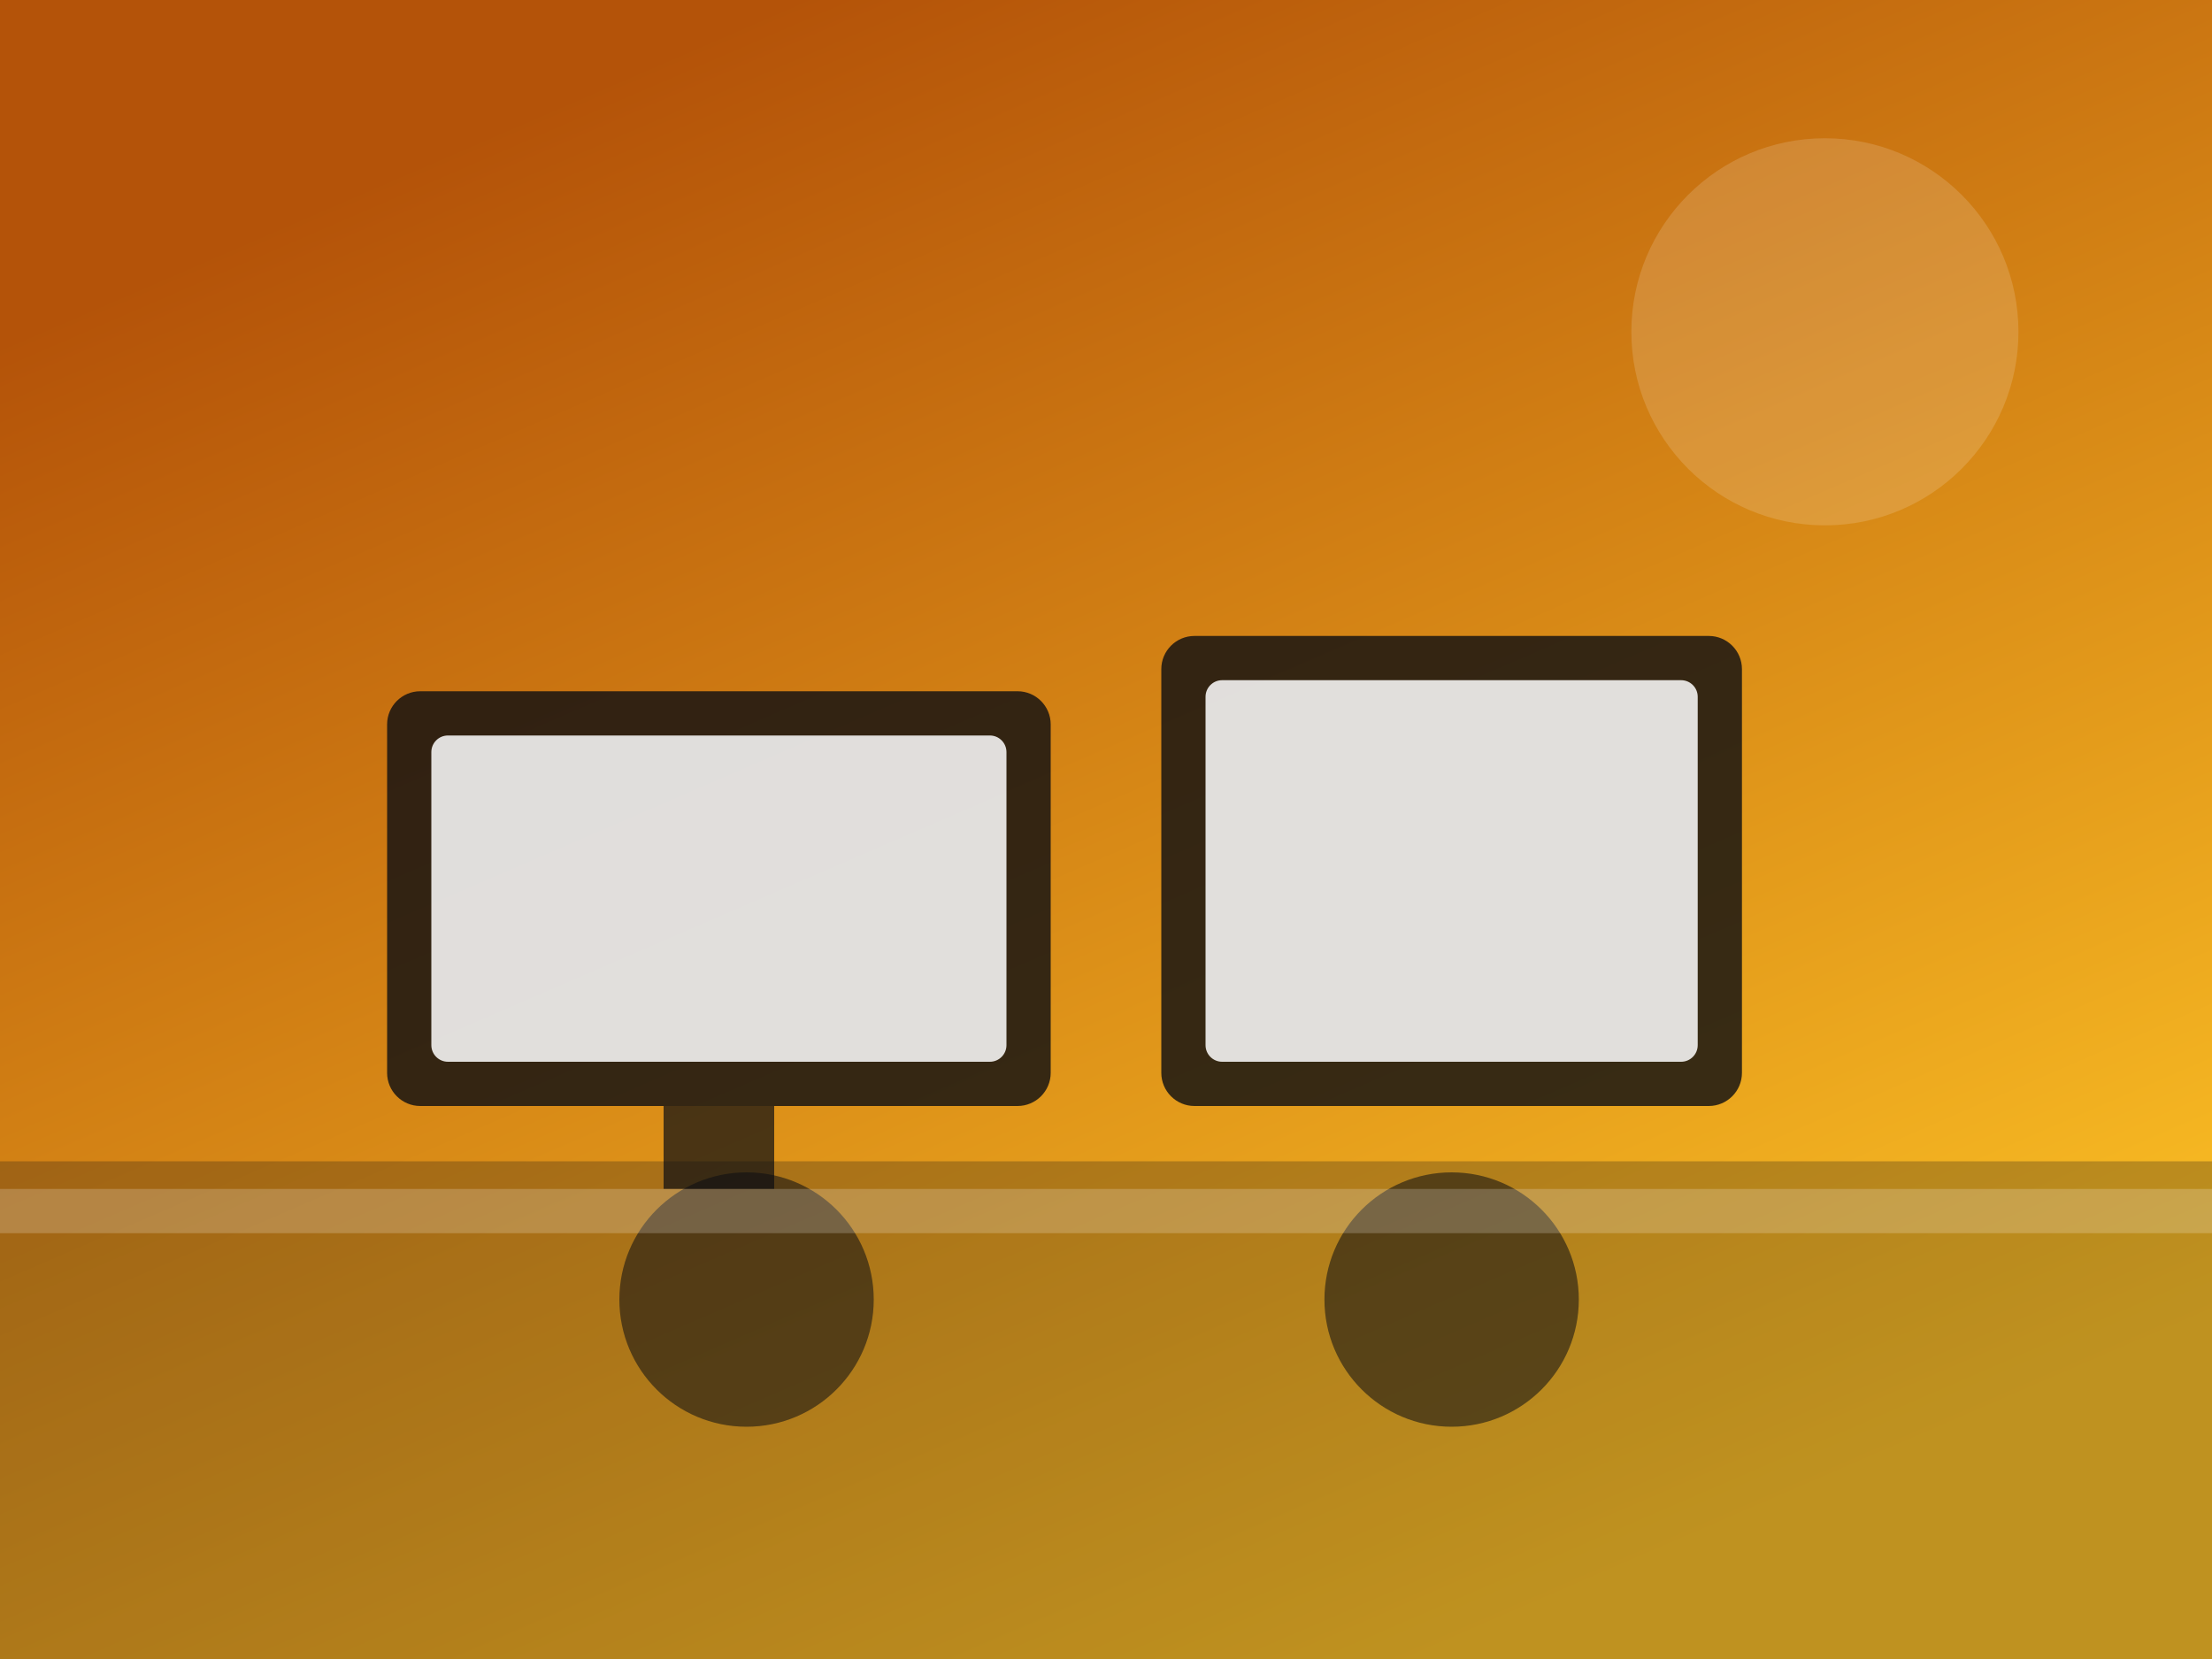
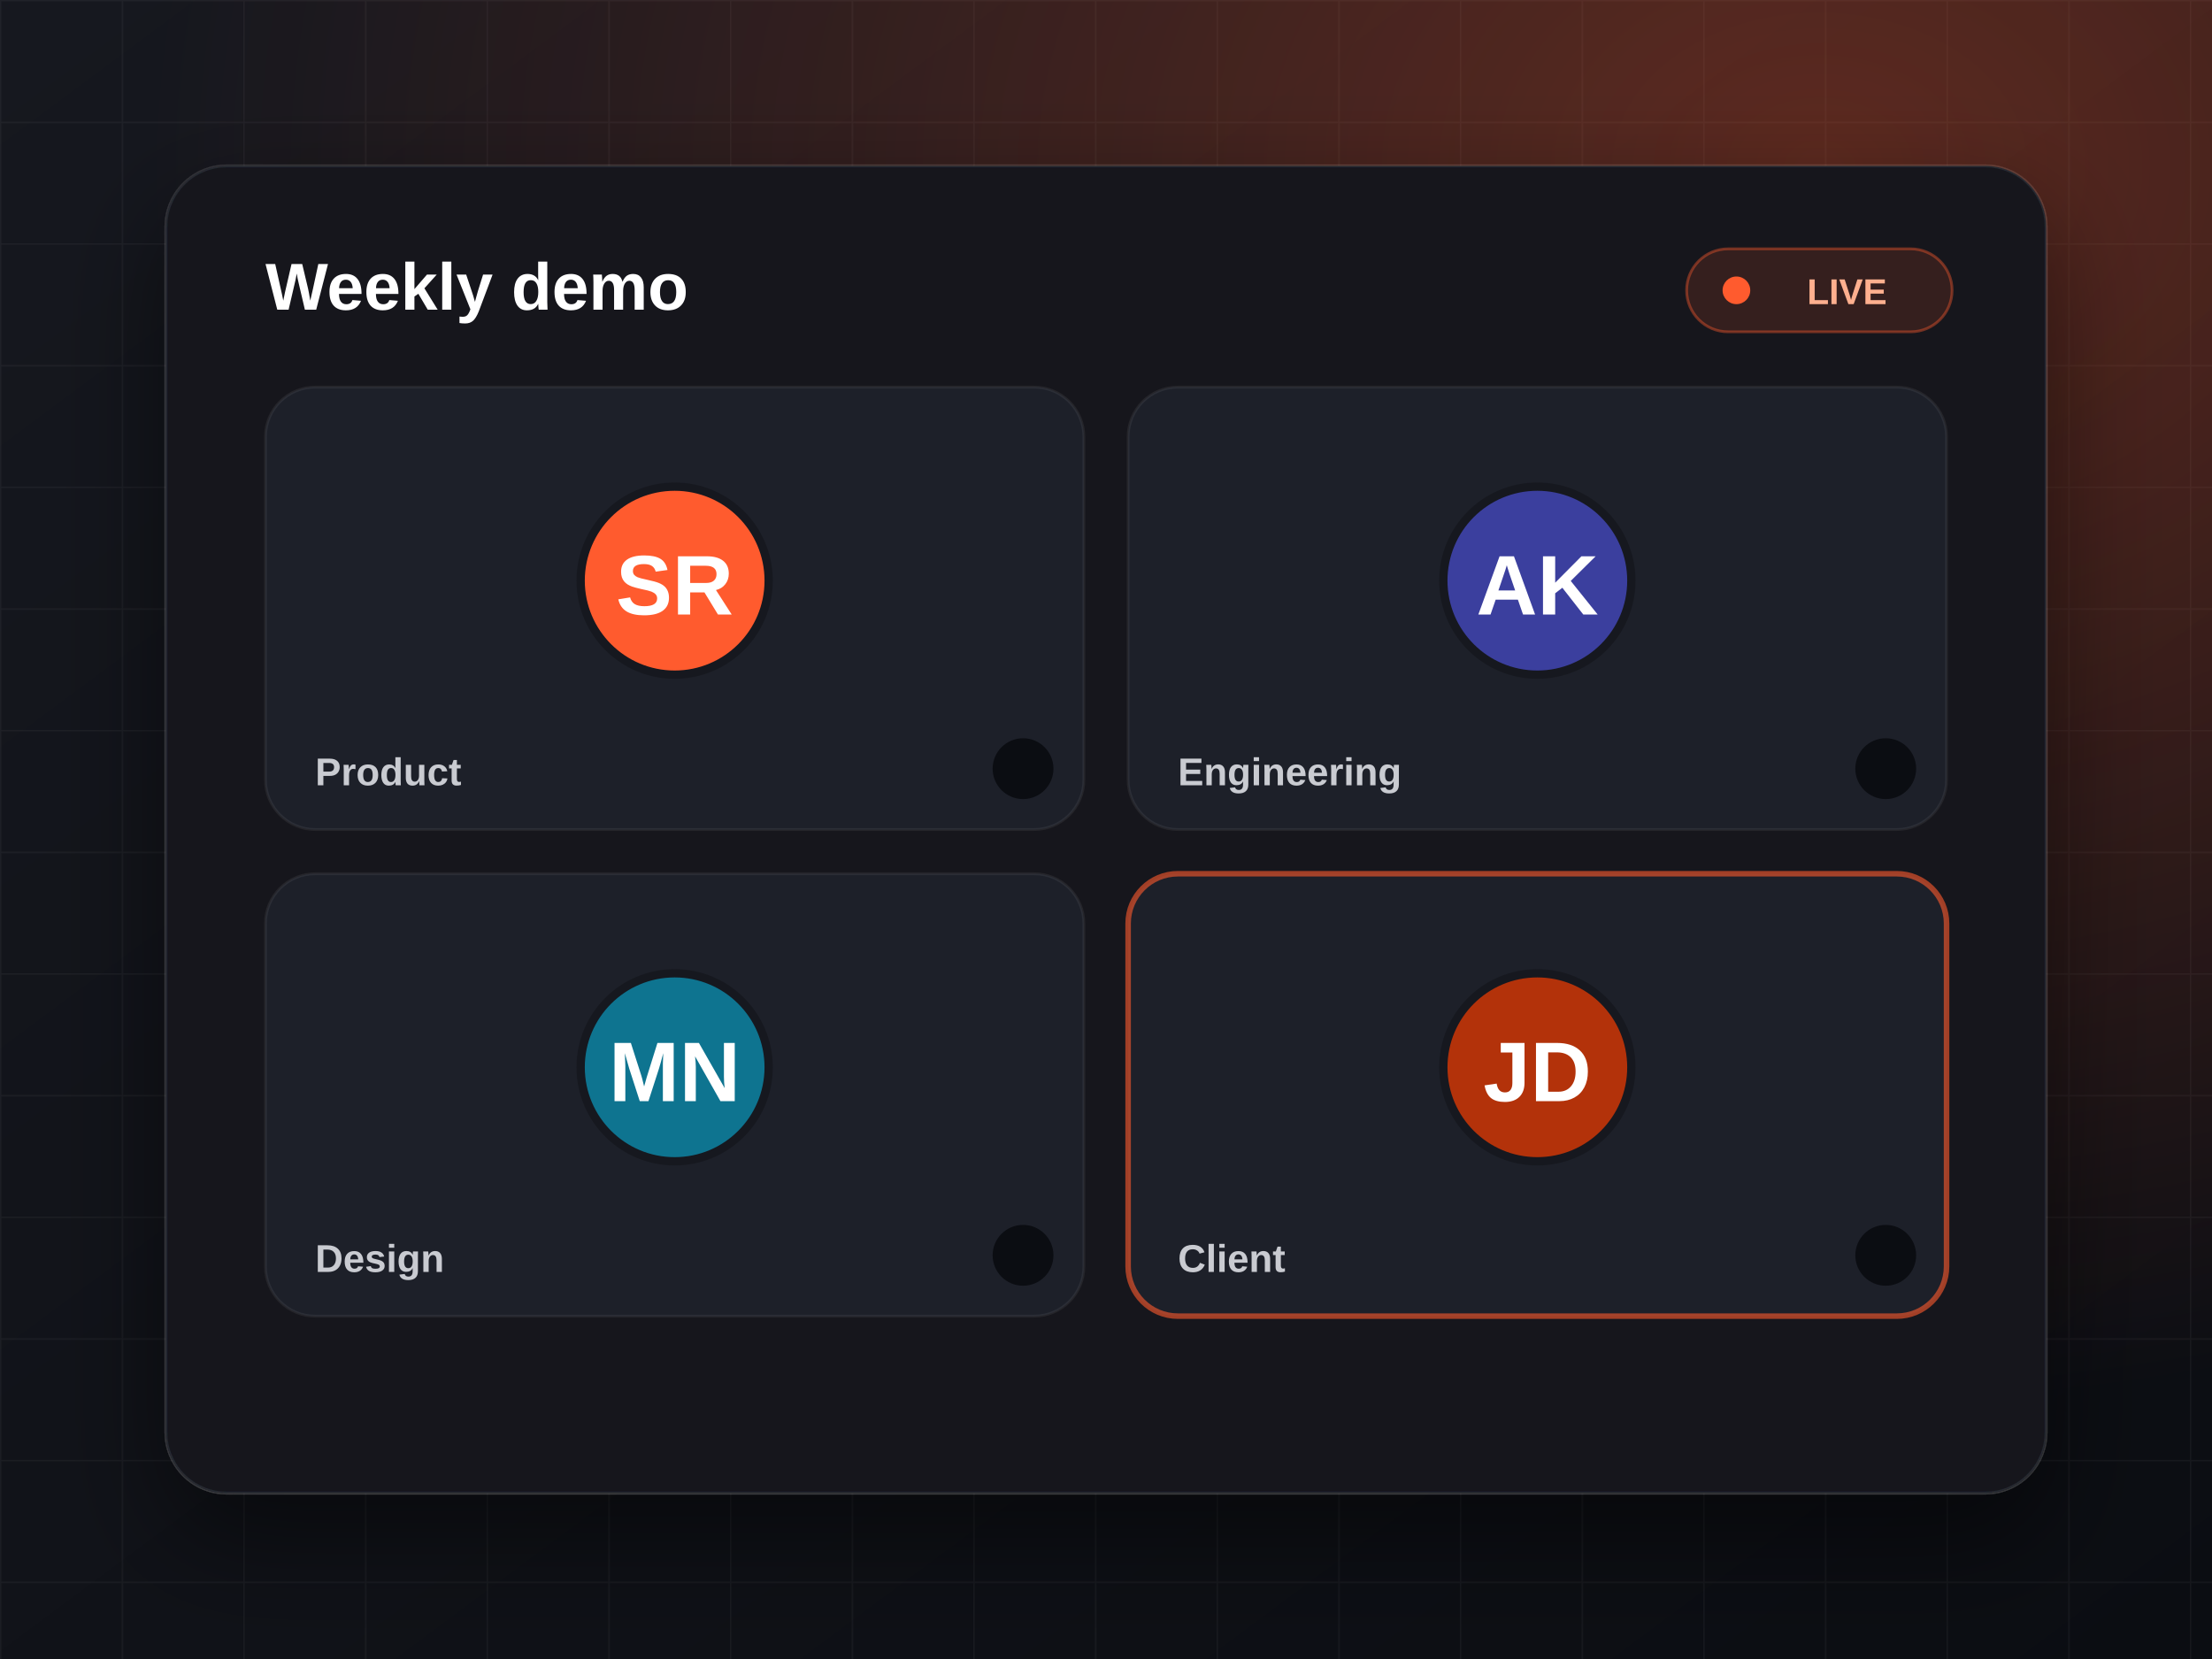
- <svg xmlns="http://www.w3.org/2000/svg" viewBox="0 0 800 600" width="800" height="600">
+ <svg xmlns="http://www.w3.org/2000/svg" viewBox="0 0 800 600" width="800" height="600" font-family="Manrope, 'Segoe UI', Arial, sans-serif">
  <defs>
-     <linearGradient id="g" gradientTransform="rotate(60 .5 .5)">
-       <stop offset="0" stop-color="#B45309" />
-       <stop offset="1" stop-color="#FBBF24" />
+     <linearGradient id="bg" x1="0" y1="0" x2="1" y2="1">
+       <stop offset="0" stop-color="#16181F" />
+       <stop offset="1" stop-color="#0B0D12" />
    </linearGradient>
+     <linearGradient id="hot" x1="0" y1="1" x2="1" y2="0">
+       <stop offset="0" stop-color="#FF5B2E" />
+       <stop offset="1" stop-color="#FFB547" />
+     </linearGradient>
+     <radialGradient id="glow" cx="0.82" cy="0.1" r="0.75">
+       <stop offset="0" stop-color="#FF5B2E" stop-opacity=".32" />
+       <stop offset="1" stop-color="#FF5B2E" stop-opacity="0" />
+     </radialGradient>
+     <pattern id="grid" width="44" height="44" patternUnits="userSpaceOnUse">
+       <path d="M44 0H0V44" fill="none" stroke="#fff" stroke-opacity=".045" />
+     </pattern>
+     <filter id="sh" x="-20%" y="-20%" width="140%" height="160%">
+       <feDropShadow dx="0" dy="16" stdDeviation="20" flood-color="#000" flood-opacity=".5" />
+     </filter>
  </defs>
-   <rect width="800" height="600" fill="url(#g)" />
-   <rect x="0" y="420" width="800" height="180" fill="#0B0D12" opacity=".25" />
-   <rect x="140" y="250" width="240" height="150" rx="12" fill="#0B0D12" opacity=".8" />
-   <rect x="156" y="266" width="208" height="118" rx="6" fill="#fff" opacity=".85" />
-   <rect x="240" y="400" width="40" height="30" fill="#0B0D12" opacity=".7" />
-   <rect x="420" y="230" width="210" height="170" rx="12" fill="#0B0D12" opacity=".8" />
-   <rect x="436" y="246" width="178" height="138" rx="6" fill="#fff" opacity=".85" />
-   <circle cx="270" cy="470" r="46" fill="#0B0D12" opacity=".55" />
-   <circle cx="525" cy="470" r="46" fill="#0B0D12" opacity=".55" />
-   <circle cx="660" cy="120" r="70" fill="#fff" opacity=".15" />
-   <rect x="0" y="430" width="800" height="16" fill="#fff" opacity=".2" />
+   <rect width="800" height="600" fill="url(#bg)" />
+   <rect width="800" height="600" fill="url(#grid)" />
+   <rect width="800" height="600" fill="url(#glow)" />
+   <g filter="url(#sh)">
+     <rect x="60" y="60" width="680" height="480" rx="22" fill="#16181F" stroke="#ffffff14" />
+   </g>
+   <text x="96" y="112" font-family="Sora, Manrope, 'Segoe UI', Arial, sans-serif" font-size="24" font-weight="800" fill="#fff" text-anchor="start">Weekly demo</text>
+   <rect x="610" y="90" width="96" height="30" rx="15" fill="#FF5B2E22" stroke="#FF5B2E66" />
+   <circle cx="628" cy="105" r="5" fill="#FF5B2E" />
+   <text x="668" y="110" font-family="Manrope, 'Segoe UI', Arial, sans-serif" font-size="13" font-weight="700" fill="#FFB08F" text-anchor="middle">LIVE</text>
+   <rect x="96" y="140" width="296" height="160" rx="18" fill="#1D2029" stroke="#ffffff10" stroke-width="1" />
+   <circle cx="244" cy="210" r="34" fill="#FF5B2E" stroke="#16181F" stroke-width="3" />
+   <text x="244" y="222.24" font-family="Manrope, 'Segoe UI', Arial, sans-serif" font-size="30.6" font-weight="800" fill="#fff" text-anchor="middle">SR</text>
+   <text x="114" y="284" font-family="Manrope, 'Segoe UI', Arial, sans-serif" font-size="14" font-weight="700" fill="#C9CBD1" text-anchor="start">Product</text>
+   <circle cx="370" cy="278" r="11" fill="#0B0D12" />
+   <rect x="408" y="140" width="296" height="160" rx="18" fill="#1D2029" stroke="#ffffff10" stroke-width="1" />
+   <circle cx="556" cy="210" r="34" fill="#3B3F9E" stroke="#16181F" stroke-width="3" />
+   <text x="556" y="222.24" font-family="Manrope, 'Segoe UI', Arial, sans-serif" font-size="30.6" font-weight="800" fill="#fff" text-anchor="middle">AK</text>
+   <text x="426" y="284" font-family="Manrope, 'Segoe UI', Arial, sans-serif" font-size="14" font-weight="700" fill="#C9CBD1" text-anchor="start">Engineering</text>
+   <circle cx="682" cy="278" r="11" fill="#0B0D12" />
+   <rect x="96" y="316" width="296" height="160" rx="18" fill="#1D2029" stroke="#ffffff10" stroke-width="1" />
+   <circle cx="244" cy="386" r="34" fill="#0E7490" stroke="#16181F" stroke-width="3" />
+   <text x="244" y="398.24" font-family="Manrope, 'Segoe UI', Arial, sans-serif" font-size="30.6" font-weight="800" fill="#fff" text-anchor="middle">MN</text>
+   <text x="114" y="460" font-family="Manrope, 'Segoe UI', Arial, sans-serif" font-size="14" font-weight="700" fill="#C9CBD1" text-anchor="start">Design</text>
+   <circle cx="370" cy="454" r="11" fill="#0B0D12" />
+   <rect x="408" y="316" width="296" height="160" rx="18" fill="#1D2029" stroke="#FF5B2E99" stroke-width="2" />
+   <circle cx="556" cy="386" r="34" fill="#B3320A" stroke="#16181F" stroke-width="3" />
+   <text x="556" y="398.24" font-family="Manrope, 'Segoe UI', Arial, sans-serif" font-size="30.6" font-weight="800" fill="#fff" text-anchor="middle">JD</text>
+   <text x="426" y="460" font-family="Manrope, 'Segoe UI', Arial, sans-serif" font-size="14" font-weight="700" fill="#C9CBD1" text-anchor="start">Client</text>
+   <circle cx="682" cy="454" r="11" fill="#0B0D12" />
</svg>
